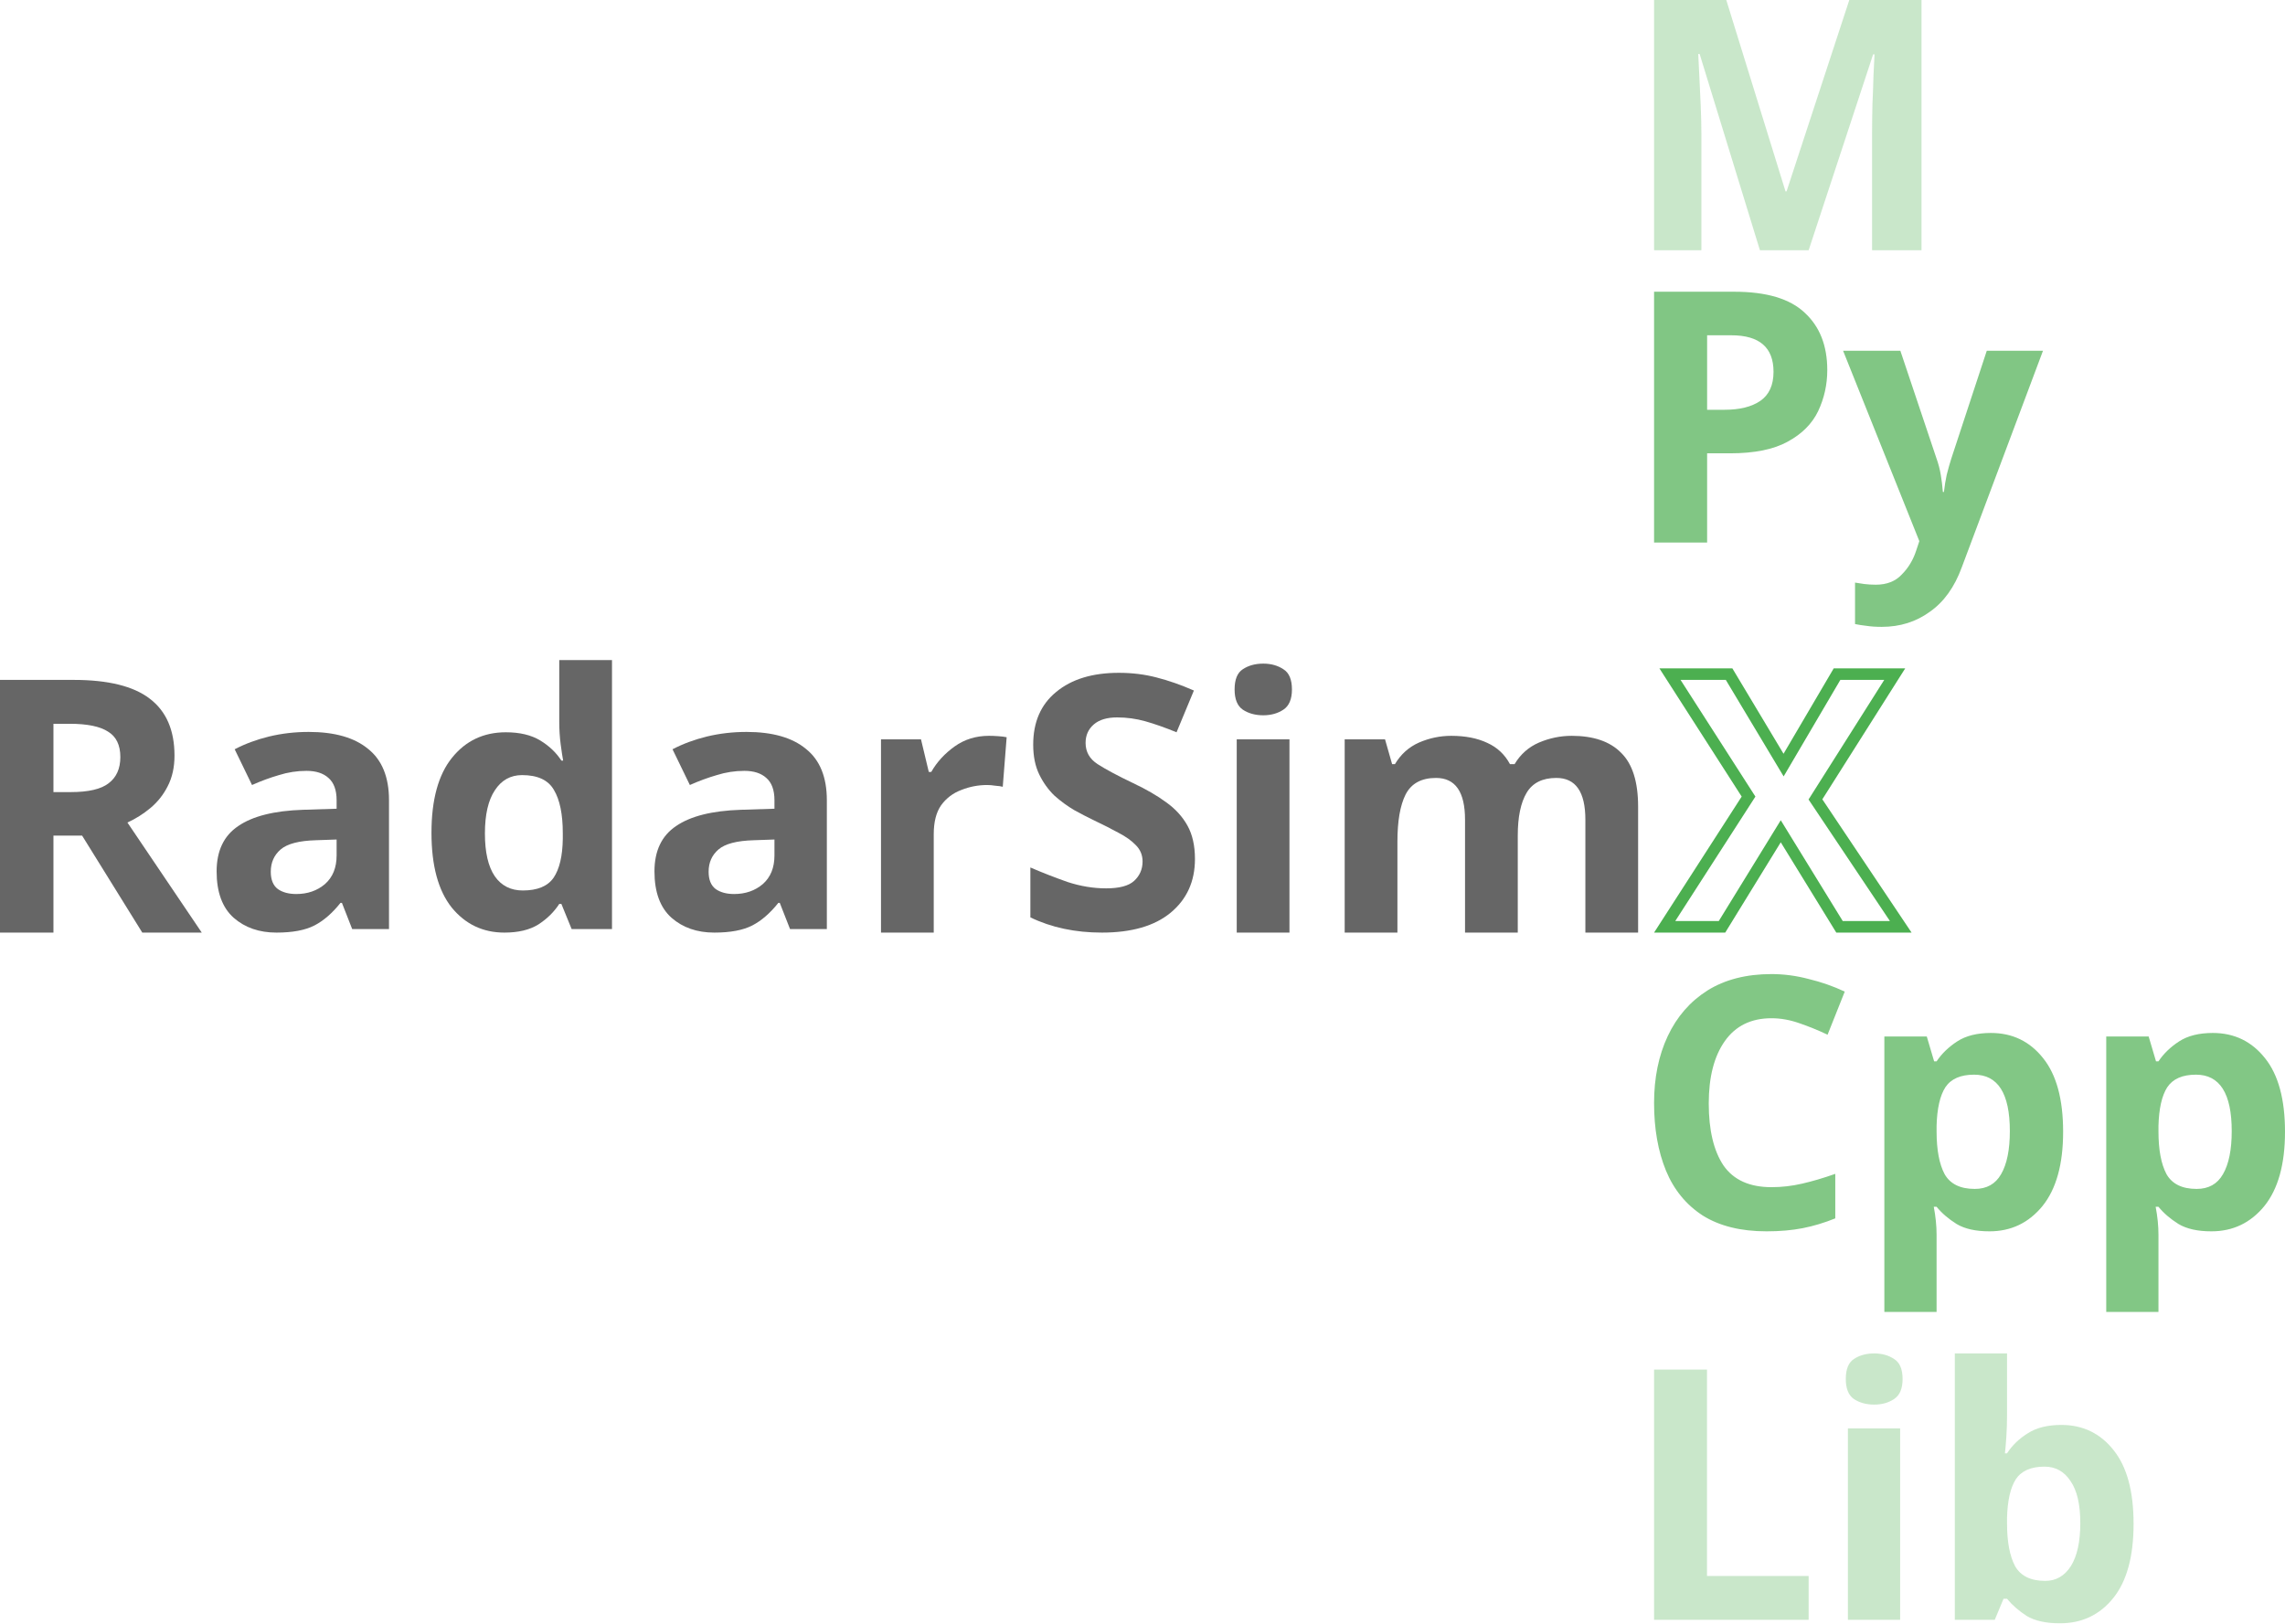
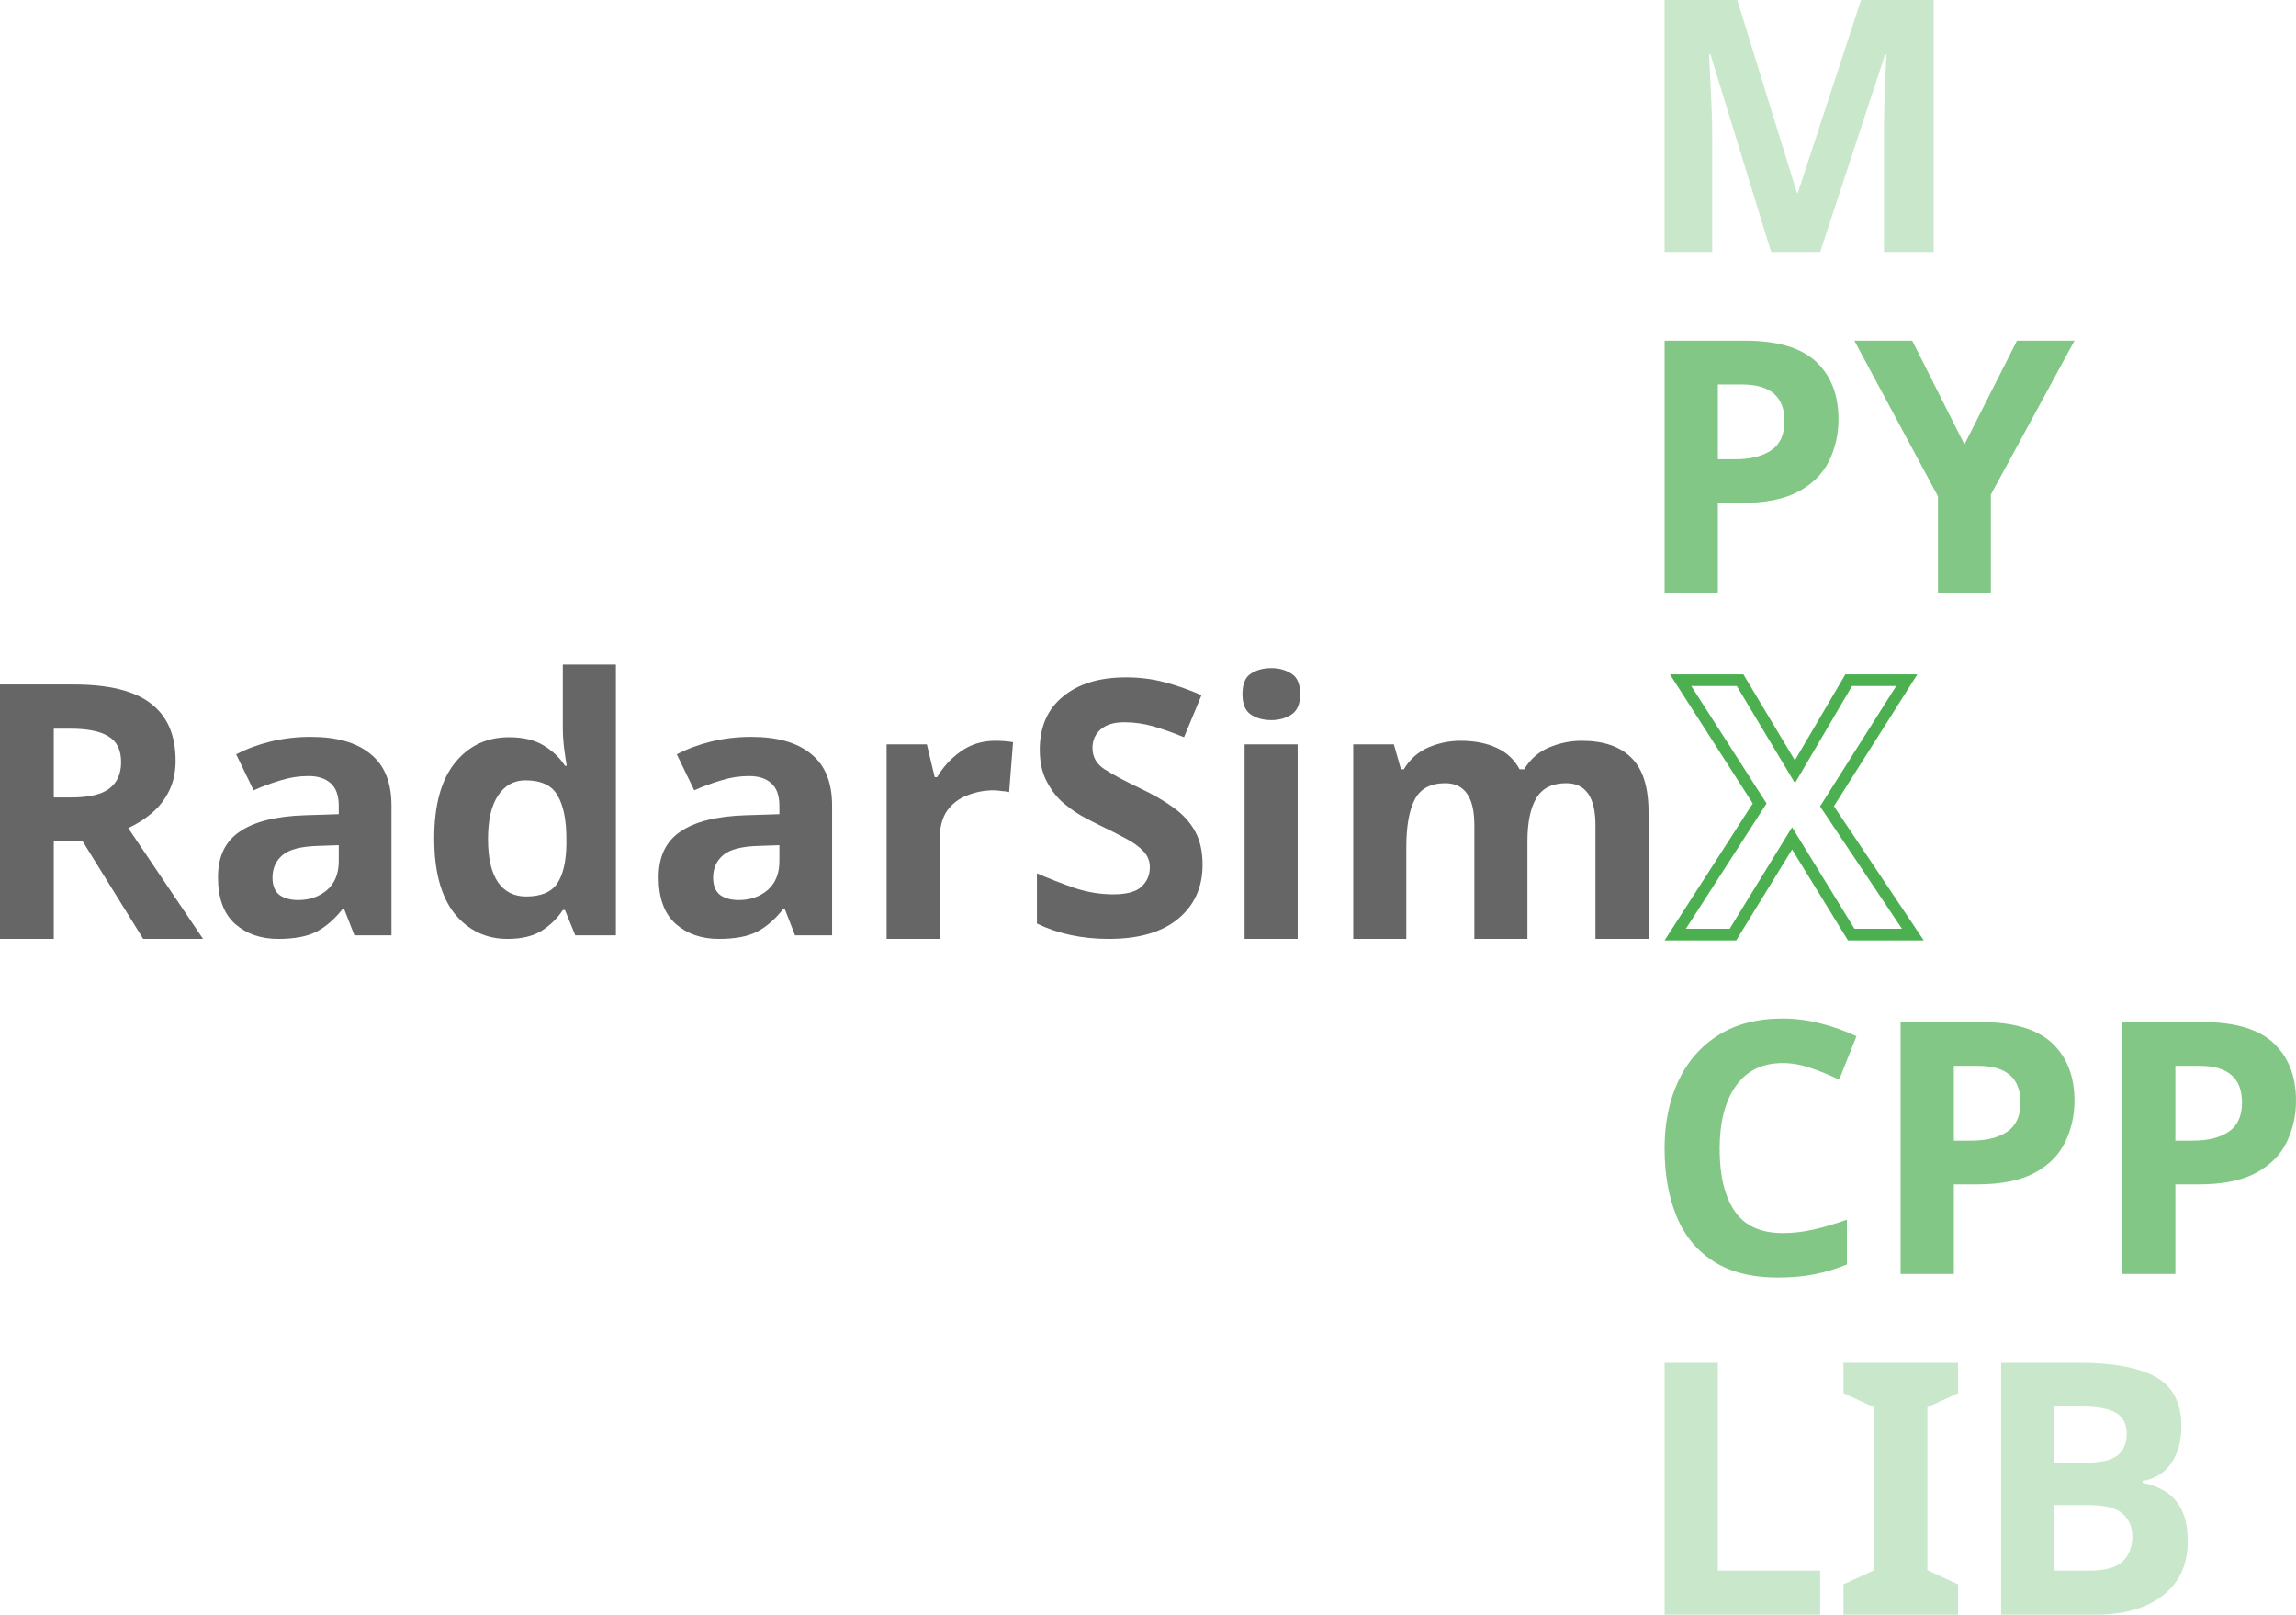
- <svg xmlns="http://www.w3.org/2000/svg" width="988.88mm" height="702.591mm" viewBox="0 0 988.88 702.591" version="1.1" id="svg8">
+ <svg xmlns="http://www.w3.org/2000/svg" width="987.364mm" height="694.196mm" viewBox="0 0 987.364 694.196" version="1.1" id="svg8">
  <defs id="defs2" />
  <g id="layer1" transform="translate(-504.3846,-24.1745)">
    <g id="g402" transform="translate(3.050145,-5.345374)">
-       <path d="M 1217.166,730.594 V 622.284 h 22.906 v 89.348 h 43.991 v 18.962 z m 95.264,-115.287 q 5.006,0 8.647,2.427 3.641,2.275 3.641,8.647 0,6.219 -3.641,8.647 -3.641,2.427 -8.647,2.427 -5.158,0 -8.798,-2.427 -3.489,-2.427 -3.489,-8.647 0,-6.371 3.489,-8.647 3.641,-2.427 8.798,-2.427 z m 11.225,32.463 v 82.825 h -22.602 v -82.825 z m 46.267,-5.613 q 0,4.703 -0.303,9.253 -0.303,4.551 -0.607,7.13 h 0.91 q 3.337,-5.158 8.95,-8.647 5.613,-3.641 14.563,-3.641 13.956,0 22.602,10.922 8.646,10.77 8.646,31.856 0,21.237 -8.798,32.159 -8.798,10.922 -23.058,10.922 -9.102,0 -14.411,-3.186 -5.158,-3.337 -8.495,-7.433 h -1.517 l -3.792,9.102 h -17.293 V 615.306 h 22.602 z m 16.231,22.147 q -8.798,0 -12.439,5.461 -3.489,5.461 -3.792,16.686 v 2.427 q 0,11.984 3.489,18.507 3.641,6.371 13.046,6.371 6.978,0 11.074,-6.371 4.096,-6.523 4.096,-18.658 0,-12.136 -4.247,-18.203 -4.096,-6.219 -11.225,-6.219 z" id="text2-3" style="font-weight:bold;font-size:151.694px;font-family:'Noto Sans';-inkscape-font-specification:'Noto Sans Bold';fill:#4caf50;fill-opacity:0.302;stroke-width:0.265" aria-label="Lib" />
-       <text xml:space="preserve" style="font-weight:bold;font-size:151.694px;font-family:'Noto Sans';-inkscape-font-specification:'Noto Sans Bold';fill:#4caf50;fill-opacity:0.302;stroke-width:0.265" x="1207.16" y="931.603" id="text2-3-5">
-         <tspan id="tspan1-0-2" style="font-size:151.694px;fill:#4caf50;fill-opacity:0.302;stroke-width:0.265" x="1207.16" y="931.603">Lib</tspan>
+       <text xml:space="preserve" style="font-weight:bold;font-size:151.694px;font-family:'Noto Sans';-inkscape-font-specification:'Noto Sans Bold';fill:#4caf50;fill-opacity:0.302;stroke-width:0.265" x="1203.514" y="723.716" id="text2-3-5">
+         <tspan id="tspan1-0-2" style="font-size:151.694px;fill:#4caf50;fill-opacity:0.302;stroke-width:0.265" x="1203.514" y="723.716">LIB</tspan>
      </text>
-       <path d="m 1267.984,470.232 q -13.197,0 -20.175,9.86 -6.978,9.86 -6.978,27.002 0,17.293 6.371,26.85 6.523,9.405 20.782,9.405 6.675,0 13.197,-1.517 6.675,-1.517 14.411,-4.247 v 19.265 q -7.13,2.882 -14.107,4.247 -6.978,1.365 -15.624,1.365 -16.686,0 -27.608,-6.826 -10.77,-6.978 -15.928,-19.417 -5.158,-12.591 -5.158,-29.277 0,-16.383 5.916,-28.974 5.916,-12.591 17.141,-19.72 11.377,-7.13 27.76,-7.13 8.04,0 16.08,2.124 8.191,1.972 15.624,5.461 l -7.433,18.658 q -6.068,-2.882 -12.287,-5.006 -6.068,-2.124 -11.984,-2.124 z m 94.96,6.371 q 13.956,0 22.602,10.922 8.646,10.77 8.646,31.856 0,21.085 -8.95,32.159 -8.95,10.922 -22.906,10.922 -8.95,0 -14.259,-3.186 -5.309,-3.337 -8.646,-7.433 h -1.214 q 1.214,6.371 1.214,12.136 v 33.373 h -22.602 V 478.12 h 18.355 l 3.186,10.77 h 1.062 q 3.337,-5.006 8.95,-8.647 5.613,-3.641 14.563,-3.641 z m -7.281,18.052 q -8.798,0 -12.439,5.461 -3.489,5.461 -3.792,16.686 v 2.427 q 0,11.984 3.489,18.507 3.641,6.371 13.046,6.371 7.736,0 11.377,-6.371 3.792,-6.523 3.792,-18.658 0,-24.423 -15.473,-24.423 z m 103.304,-18.052 q 13.956,0 22.602,10.922 8.646,10.77 8.646,31.856 0,21.085 -8.95,32.159 -8.95,10.922 -22.906,10.922 -8.95,0 -14.259,-3.186 -5.309,-3.337 -8.646,-7.433 h -1.214 q 1.214,6.371 1.214,12.136 v 33.373 h -22.602 V 478.12 h 18.355 l 3.186,10.77 h 1.062 q 3.337,-5.006 8.95,-8.647 5.613,-3.641 14.563,-3.641 z m -7.281,18.052 q -8.798,0 -12.439,5.461 -3.489,5.461 -3.792,16.686 v 2.427 q 0,11.984 3.489,18.507 3.641,6.371 13.046,6.371 7.736,0 11.377,-6.371 3.792,-6.523 3.792,-18.658 0,-24.423 -15.473,-24.423 z" id="text1" style="font-weight:bold;font-size:151.694px;font-family:'Noto Sans';-inkscape-font-specification:'Noto Sans Bold';fill:#4caf50;fill-opacity:0.698;stroke-width:0.265" aria-label="Cpp" />
+       <text xml:space="preserve" style="font-weight:bold;font-size:151.694px;font-family:'Noto Sans';-inkscape-font-specification:'Noto Sans Bold';fill:#4caf50;fill-opacity:0.302;stroke-width:0.265" x="1201.452" y="915.1" id="text2-3-5-4">
+         <tspan id="tspan1-0-2-1" style="font-size:151.694px;fill:#4caf50;fill-opacity:0.302;stroke-width:0.265" x="1201.452" y="915.1">LIB</tspan>
+       </text>
+       <text xml:space="preserve" style="font-weight:bold;font-size:151.694px;font-family:'Noto Sans';-inkscape-font-specification:'Noto Sans Bold';fill:#4caf50;fill-opacity:0.698;stroke-width:0.265" x="1208.368" y="577.244" id="text2-3-5-2">
+         <tspan id="tspan1-0-2-8" style="font-size:151.694px;fill:#4caf50;fill-opacity:0.698;stroke-width:0.265" x="1208.368" y="577.244">CPP</tspan>
+       </text>
+       <text xml:space="preserve" style="font-weight:bold;font-size:151.694px;font-family:'Noto Sans';-inkscape-font-specification:'Noto Sans Bold';fill:#4caf50;fill-opacity:0.698;stroke-width:0.265" x="1203.514" y="284.301" id="text2-3-5-2-6">
+         <tspan id="tspan1-0-2-8-6" style="font-size:151.694px;fill:#4caf50;fill-opacity:0.698;stroke-width:0.265" x="1203.514" y="284.301">PY</tspan>
+       </text>
      <path d="m 533.196,323.792 q 22.365,0 32.934,8.119 10.723,8.119 10.723,24.662 0,7.506 -2.91,13.174 -2.757,5.515 -7.506,9.497 -4.595,3.83 -9.957,6.28 l 32.168,47.64 h -25.735 l -26.041,-41.972 h -12.408 v 41.972 H 501.334 V 323.792 Z m -1.685,18.995 h -7.046 v 29.564 h 7.506 q 11.489,0 16.39,-3.83 5.055,-3.83 5.055,-11.335 0,-7.812 -5.361,-11.029 -5.208,-3.37 -16.544,-3.37 z" style="font-weight:bold;font-size:153.182px;font-family:'Noto Sans';-inkscape-font-specification:'Noto Sans Bold';fill:#666666;stroke-width:3.8;stroke-linecap:round" id="path4131" />
      <path d="m 634.909,346.309 q 16.85,0 25.735,7.353 9.038,7.2 9.038,22.211 v 55.758 h -15.931 l -4.442,-11.335 h -0.613 q -5.361,6.74 -11.335,9.804 -5.974,3.064 -16.39,3.064 -11.182,0 -18.535,-6.434 -7.353,-6.587 -7.353,-20.067 0,-13.327 9.344,-19.607 9.344,-6.434 28.032,-7.046 l 14.552,-0.46 v -3.676 q 0,-6.587 -3.523,-9.65 -3.37,-3.064 -9.497,-3.064 -6.127,0 -11.948,1.838 -5.821,1.685 -11.642,4.289 l -7.506,-15.471 q 6.74,-3.523 14.859,-5.515 8.272,-1.991 17.156,-1.991 z m 3.217,46.874 q -11.029,0.306 -15.318,3.983 -4.289,3.676 -4.289,9.65 0,5.208 3.064,7.506 3.064,2.145 7.965,2.145 7.353,0 12.408,-4.289 5.055,-4.442 5.055,-12.408 v -6.893 z" style="font-weight:bold;font-size:153.182px;font-family:'Noto Sans';-inkscape-font-specification:'Noto Sans Bold';fill:#666666;stroke-width:3.8;stroke-linecap:round" id="path4133" />
      <path d="m 719.619,433.164 q -13.94,0 -22.824,-10.876 -8.731,-11.029 -8.731,-32.321 0,-21.445 8.885,-32.475 8.885,-11.029 23.284,-11.029 9.038,0 14.859,3.523 5.821,3.523 9.191,8.731 h 0.766 q -0.46,-2.451 -1.072,-7.046 -0.613,-4.749 -0.613,-9.65 v -26.807 h 22.824 v 116.418 h -17.463 l -4.442,-10.876 h -0.919 q -3.37,5.208 -9.038,8.885 -5.668,3.523 -14.705,3.523 z m 7.965,-18.229 q 9.497,0 13.327,-5.515 3.83,-5.668 3.983,-16.85 v -2.451 q 0,-12.255 -3.83,-18.688 -3.676,-6.434 -13.786,-6.434 -7.506,0 -11.795,6.587 -4.289,6.434 -4.289,18.688 0,12.255 4.289,18.535 4.289,6.127 12.101,6.127 z" style="font-weight:bold;font-size:153.182px;font-family:'Noto Sans';-inkscape-font-specification:'Noto Sans Bold';fill:#666666;stroke-width:3.8;stroke-linecap:round" id="path4135" />
      <path d="m 824.395,346.309 q 16.85,0 25.735,7.353 9.038,7.2 9.038,22.211 v 55.758 h -15.931 l -4.442,-11.335 h -0.613 q -5.361,6.74 -11.335,9.804 -5.974,3.064 -16.39,3.064 -11.182,0 -18.535,-6.434 -7.353,-6.587 -7.353,-20.067 0,-13.327 9.344,-19.607 9.344,-6.434 28.032,-7.046 l 14.552,-0.46 v -3.676 q 0,-6.587 -3.523,-9.65 -3.37,-3.064 -9.497,-3.064 -6.127,0 -11.948,1.838 -5.821,1.685 -11.642,4.289 l -7.506,-15.471 q 6.74,-3.523 14.859,-5.515 8.272,-1.991 17.156,-1.991 z m 3.217,46.874 q -11.029,0.306 -15.318,3.983 -4.289,3.676 -4.289,9.65 0,5.208 3.064,7.506 3.064,2.145 7.965,2.145 7.353,0 12.408,-4.289 5.055,-4.442 5.055,-12.408 v -6.893 z" style="font-weight:bold;font-size:153.182px;font-family:'Noto Sans';-inkscape-font-specification:'Noto Sans Bold';fill:#666666;stroke-width:3.8;stroke-linecap:round" id="path4137" />
      <path d="m 929.325,347.994 q 1.685,0 3.983,0.153 2.298,0.153 3.676,0.46 l -1.685,21.445 q -1.072,-0.306 -3.217,-0.46 -1.991,-0.306 -3.523,-0.306 -5.821,0 -11.182,2.145 -5.361,1.991 -8.731,6.587 -3.217,4.595 -3.217,12.561 v 42.585 h -22.824 v -83.637 h 17.31 l 3.37,14.093 h 1.072 q 3.676,-6.434 10.11,-11.029 6.434,-4.595 14.859,-4.595 z" style="font-weight:bold;font-size:153.182px;font-family:'Noto Sans';-inkscape-font-specification:'Noto Sans Bold';fill:#666666;stroke-width:3.8;stroke-linecap:round" id="path4139" />
      <path d="m 1018.477,401.302 q 0,14.552 -10.569,23.284 -10.416,8.578 -29.717,8.578 -17.31,0 -30.943,-6.587 v -21.599 q 7.812,3.37 16.084,6.28 8.425,2.757 16.697,2.757 8.578,0 12.101,-3.217 3.676,-3.37 3.676,-8.425 0,-4.136 -2.91,-7.046 -2.757,-2.91 -7.506,-5.361 -4.749,-2.604 -10.876,-5.515 -3.83,-1.838 -8.272,-4.289 -4.442,-2.604 -8.578,-6.28 -3.983,-3.83 -6.587,-9.191 -2.604,-5.361 -2.604,-12.867 0,-14.705 9.957,-22.824 9.957,-8.272 27.113,-8.272 8.578,0 16.237,1.991 7.812,1.991 16.237,5.668 l -7.506,18.075 q -7.506,-3.064 -13.48,-4.749 -5.974,-1.685 -12.255,-1.685 -6.587,0 -10.11,3.064 -3.523,3.064 -3.523,7.965 0,5.821 5.208,9.191 5.208,3.37 15.471,8.272 8.425,3.983 14.246,8.272 5.974,4.289 9.191,10.11 3.217,5.821 3.217,14.399 z" style="font-weight:bold;font-size:153.182px;font-family:'Noto Sans';-inkscape-font-specification:'Noto Sans Bold';fill:#666666;stroke-width:3.8;stroke-linecap:round" id="path4141" />
      <path d="m 1048.041,316.745 q 5.055,0 8.731,2.451 3.676,2.298 3.676,8.731 0,6.28 -3.676,8.731 -3.676,2.451 -8.731,2.451 -5.208,0 -8.884,-2.451 -3.523,-2.451 -3.523,-8.731 0,-6.434 3.523,-8.731 3.676,-2.451 8.884,-2.451 z m 11.335,32.781 v 83.637 h -22.824 v -83.637 z" style="font-weight:bold;font-size:153.182px;font-family:'Noto Sans';-inkscape-font-specification:'Noto Sans Bold';fill:#666666;stroke-width:3.8;stroke-linecap:round" id="path4143" />
      <path d="m 1181.463,347.994 q 14.246,0 21.445,7.353 7.353,7.2 7.353,23.284 v 54.533 h -22.824 v -48.865 q 0,-18.075 -12.561,-18.075 -9.038,0 -12.867,6.434 -3.829,6.434 -3.829,18.535 v 41.972 h -22.824 v -48.865 q 0,-18.075 -12.561,-18.075 -9.497,0 -13.174,7.2 -3.523,7.046 -3.523,20.373 v 39.368 h -22.824 v -83.637 h 17.463 l 3.064,10.723 h 1.225 q 3.83,-6.434 10.416,-9.344 6.74,-2.91 13.94,-2.91 9.191,0 15.624,3.064 6.434,2.91 9.804,9.191 h 1.991 q 3.829,-6.434 10.569,-9.344 6.893,-2.91 14.093,-2.91 z" style="font-weight:bold;font-size:153.182px;font-family:'Noto Sans';-inkscape-font-specification:'Noto Sans Bold';fill:#666666;stroke-width:3.8;stroke-linecap:round" id="path4145" />
-       <path d="m 1323.922,430.664 h -26.5 l -25.428,-41.359 -25.428,41.359 h -24.816 l 36.304,-56.371 -34.006,-53.001 h 25.581 l 23.59,39.368 23.13,-39.368 h 24.969 l -34.313,54.226 z" id="path4147" style="font-weight:bold;font-size:153.182px;font-family:'Noto Sans';-inkscape-font-specification:'Noto Sans Bold';fill:none;fill-opacity:1;stroke:#4caf50;stroke-width:5;stroke-linecap:round;stroke-dasharray:none;stroke-opacity:1" />
-       <g aria-label="Py" id="text386" style="font-weight:bold;font-size:152.047px;font-family:'Noto Sans';-inkscape-font-specification:'Noto Sans Bold';opacity:1;fill:#4caf50;fill-opacity:0.7;stroke:none;stroke-width:3.8;stroke-linecap:round" transform="translate(-9.405848,-5.059333)">
-         <path d="m 1261.238,160.843 q 20.983,0 30.561,9.123 9.731,8.971 9.731,24.784 0,9.427 -3.953,17.79 -3.953,8.211 -13.228,13.228 -9.123,5.018 -24.936,5.018 h -9.883 V 269.405 h -22.959 V 160.843 Z m -1.216,18.854 h -10.491 v 32.234 h 7.602 q 9.731,0 15.357,-3.801 5.778,-3.953 5.778,-12.62 0,-15.813 -18.246,-15.813 z" id="path1109" style="fill:#4caf50;fill-opacity:0.7;stroke:none" />
-         <path d="m 1308.373,186.387 h 24.784 l 15.661,46.678 q 1.216,3.345 1.825,6.994 0.608,3.497 0.912,7.45 h 0.456 q 0.456,-3.953 1.216,-7.45 0.912,-3.649 1.977,-6.994 l 15.357,-46.678 h 24.328 l -35.123,93.661 q -4.713,12.924 -13.836,19.31 -8.971,6.538 -20.83,6.538 -3.801,0 -6.69,-0.456 -2.737,-0.304 -4.865,-0.76 v -17.942 q 1.673,0.304 3.953,0.608 2.433,0.304 5.018,0.304 7.146,0 11.252,-4.409 4.257,-4.257 6.234,-10.339 l 1.368,-4.105 z" id="path1111" style="fill:#4caf50;fill-opacity:0.7;stroke:none" />
-       </g>
+       <path d="m 1323.922,431.304 h -26.5 l -25.428,-41.359 -25.428,41.359 h -24.816 l 36.304,-56.371 -34.006,-53.001 h 25.581 l 23.59,39.368 23.13,-39.368 h 24.969 l -34.313,54.226 z" id="path4147" style="font-weight:bold;font-size:153.182px;font-family:'Noto Sans';-inkscape-font-specification:'Noto Sans Bold';fill:none;fill-opacity:1;stroke:#4caf50;stroke-width:5;stroke-linecap:round;stroke-dasharray:none;stroke-opacity:1" />
      <g aria-label="Dash" id="text386-3-4" style="font-weight:bold;font-size:152.047px;font-family:'Noto Sans';-inkscape-font-specification:'Noto Sans Bold';opacity:1;fill:#4caf50;fill-opacity:0.3;stroke:none;stroke-width:3.8;stroke-linecap:round" transform="translate(-10.95062,-112.5978)">
        <path d="m 1323.651,37.568 q 0,27.521 -15.661,41.509 -15.509,13.836 -43.638,13.836 h -30.713 V -15.648 h 34.059 q 17.029,0 29.497,6.082 12.62,6.082 19.462,17.942 6.994,11.708 6.994,29.193 z m -23.871,0.608 q 0,-18.094 -7.906,-26.456 -7.907,-8.515 -22.959,-8.515 h -12.316 v 70.702 h 9.883 q 33.298,0 33.298,-35.731 z" id="path1100" style="fill:#4caf50;fill-opacity:0.3;stroke:none" />
        <path d="m 1378.388,8.223 q 16.725,0 25.544,7.298 8.971,7.146 8.971,22.047 V 92.913 H 1397.09 l -4.409,-11.251 h -0.608 q -5.322,6.69 -11.252,9.731 -5.93,3.041 -16.269,3.041 -11.1,0 -18.398,-6.386 -7.298,-6.538 -7.298,-19.918 0,-13.228 9.275,-19.462 9.275,-6.386 27.825,-6.994 L 1390.4,41.217 v -3.649 q 0,-6.538 -3.497,-9.579 -3.345,-3.041 -9.427,-3.041 -6.082,0 -11.86,1.825 -5.778,1.673 -11.556,4.257 l -7.45,-15.357 q 6.69,-3.497 14.749,-5.474 8.21,-1.977 17.029,-1.977 z m 3.193,46.526 q -10.947,0.304 -15.205,3.953 -4.257,3.649 -4.257,9.579 0,5.17 3.041,7.45 3.041,2.129 7.906,2.129 7.298,0 12.316,-4.257 5.018,-4.409 5.018,-12.316 v -6.842 z" id="path1102" style="fill:#4caf50;fill-opacity:0.3;stroke:none" />
        <path d="m 1494.096,68.282 q 0,12.62 -8.971,19.462 -8.819,6.69 -26.456,6.69 -8.667,0 -14.901,-1.216 -6.234,-1.064 -12.468,-3.649 v -18.702 q 6.69,3.041 14.444,5.018 7.754,1.977 13.684,1.977 6.69,0 9.427,-1.977 2.889,-1.977 2.889,-5.17 0,-2.129 -1.216,-3.801 -1.064,-1.673 -4.865,-3.801 -3.801,-2.129 -11.86,-5.474 -7.754,-3.345 -12.772,-6.538 -5.018,-3.345 -7.45,-7.906 -2.433,-4.713 -2.433,-11.708 0,-11.556 8.971,-17.333 8.971,-5.778 23.871,-5.778 7.754,0 14.749,1.52 6.994,1.52 14.444,5.018 l -6.842,16.269 q -6.082,-2.585 -11.556,-4.257 -5.474,-1.825 -11.1,-1.825 -10.035,0 -10.035,5.474 0,1.977 1.216,3.649 1.368,1.52 5.018,3.345 3.801,1.825 11.099,4.866 7.146,2.889 12.316,6.082 5.17,3.041 7.906,7.754 2.889,4.561 2.889,12.012 z" id="path1104" style="fill:#4caf50;fill-opacity:0.3;stroke:none" />
        <path d="m 1534.388,0.925 q 0,6.082 -0.456,11.708 -0.304,5.626 -0.608,7.906 h 1.216 q 3.953,-6.386 10.187,-9.275 6.234,-2.889 13.836,-2.889 13.532,0 21.591,7.298 8.21,7.146 8.21,23.111 v 54.129 h -22.655 V 44.41 q 0,-17.942 -13.38,-17.942 -10.187,0 -14.14,7.146 -3.801,6.994 -3.801,20.222 v 39.076 h -22.655 V -22.642 h 22.655 z" id="path1106" style="fill:#4caf50;fill-opacity:0.3;stroke:none" />
      </g>
      <g aria-label="Notebook" id="text386-3-4-2" style="font-weight:bold;font-size:152.047px;font-family:'Noto Sans';-inkscape-font-specification:'Noto Sans Bold';opacity:1;fill:#4caf50;fill-opacity:0.3;stroke:none;stroke-width:3.8;stroke-linecap:round" transform="translate(-2.5541,140.4)">
        <path d="m 1320.55,735.186 h -29.193 l -47.287,-82.105 h -0.608 q 0.304,7.754 0.608,15.509 0.456,7.754 0.76,15.509 v 51.088 h -20.526 V 626.624 h 29.041 l 47.135,81.345 h 0.456 q -0.152,-7.602 -0.456,-15.053 -0.304,-7.45 -0.608,-14.901 v -51.392 h 20.678 z" id="path1117" style="fill:#4caf50;fill-opacity:0.3;stroke:none" />
        <path d="m 1364.014,646.543 q 0,4.713 -0.304,9.275 -0.304,4.561 -0.608,7.146 h 0.912 q 3.345,-5.17 8.971,-8.667 5.626,-3.649 14.597,-3.649 13.988,0 22.655,10.947 8.667,10.795 8.667,31.93 0,21.287 -8.819,32.234 -8.819,10.947 -23.111,10.947 -9.123,0 -14.444,-3.193 -5.17,-3.345 -8.515,-7.45 h -1.52 l -3.801,9.123 h -17.333 V 619.63 h 22.655 z m 16.269,22.199 q -8.819,0 -12.468,5.474 -3.497,5.474 -3.801,16.725 v 2.433 q 0,12.012 3.497,18.55 3.649,6.386 13.076,6.386 6.994,0 11.099,-6.386 4.105,-6.538 4.105,-18.702 0,-12.164 -4.257,-18.246 -4.105,-6.234 -11.252,-6.234 z" id="path1125" style="fill:#4caf50;fill-opacity:0.3;stroke:none" />
      </g>
      <path d="m 1262.978,137.829 -26.091,-84.949 h -0.607 q 0.152,3.034 0.455,9.102 0.303,6.068 0.607,13.046 0.303,6.826 0.303,12.439 V 137.829 H 1217.166 V 29.52 h 31.249 l 25.636,82.825 h 0.455 l 27.153,-82.825 h 31.249 V 137.829 h -21.389 V 86.557 q 0,-5.158 0.152,-11.832 0.303,-6.675 0.455,-12.591 0.303,-6.068 0.455,-9.102 h -0.607 l -27.912,84.797 z" id="text2" style="font-weight:bold;font-size:151.694px;font-family:'Noto Sans';-inkscape-font-specification:'Noto Sans Bold';fill:#4caf50;fill-opacity:0.302;stroke-width:0.265" aria-label="M" />
    </g>
  </g>
</svg>
